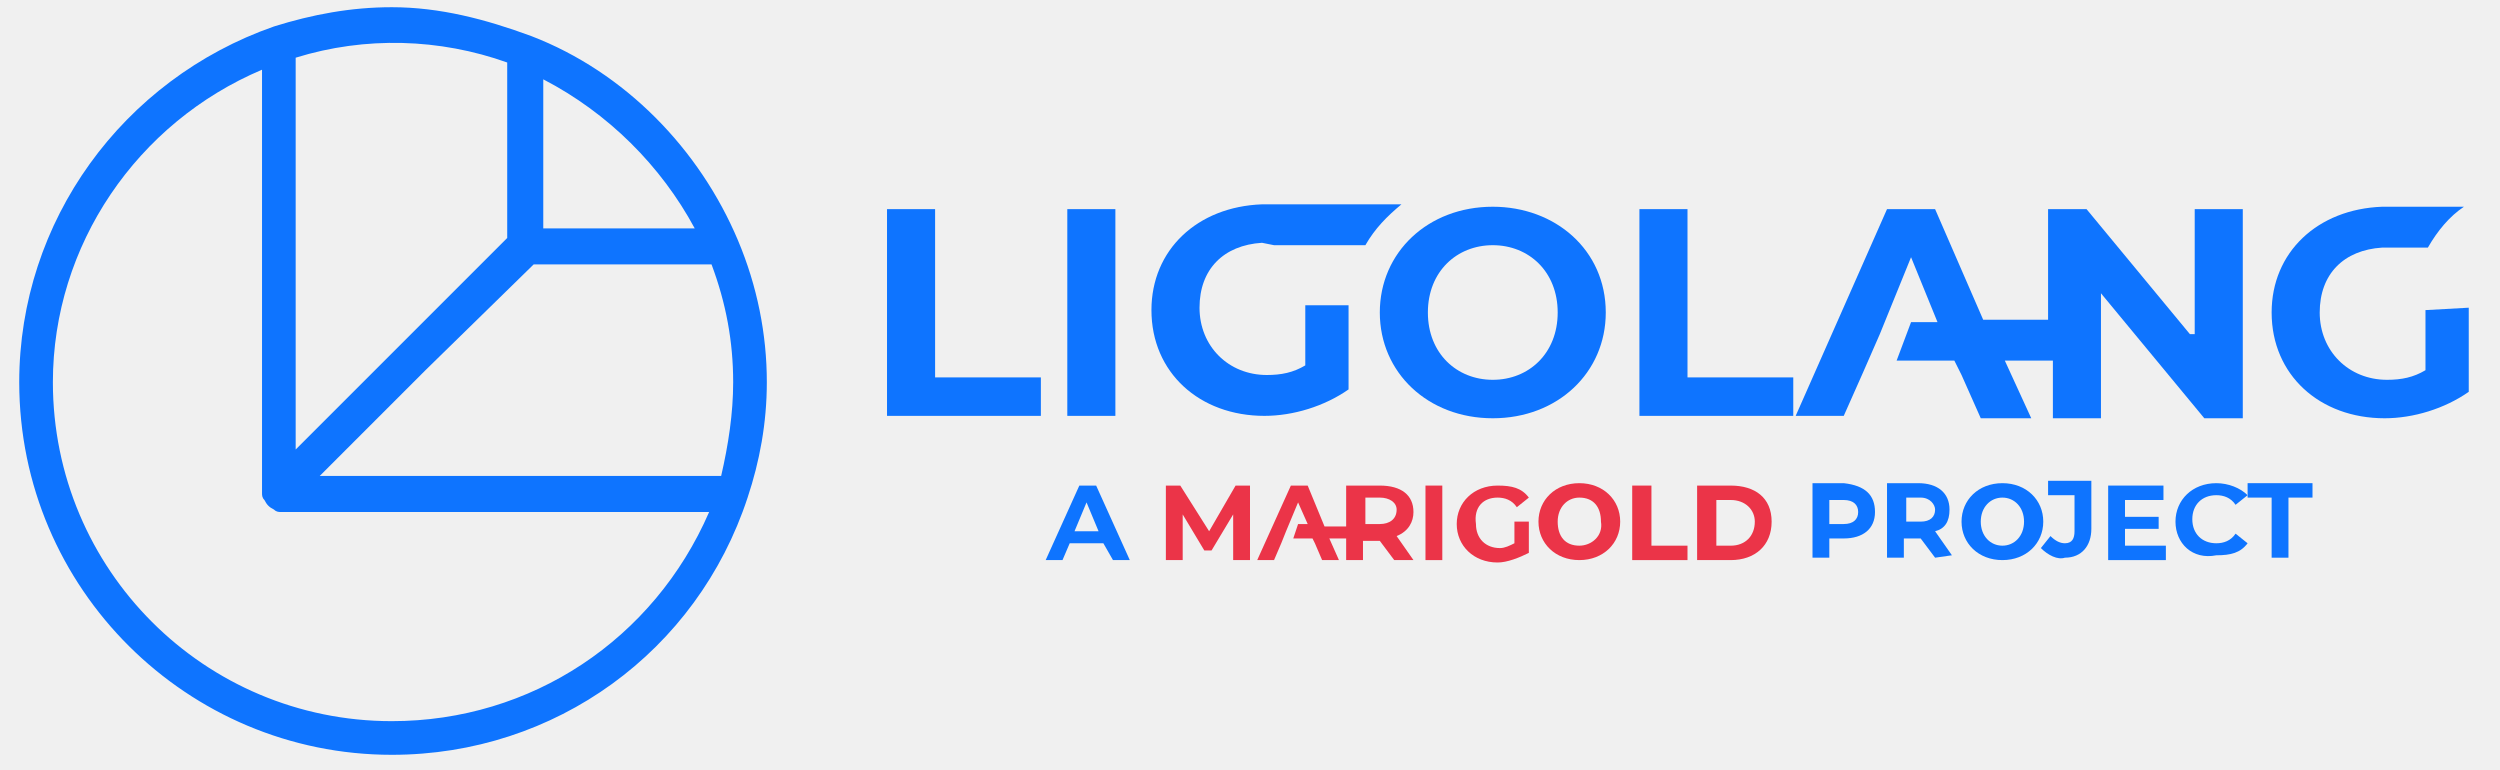
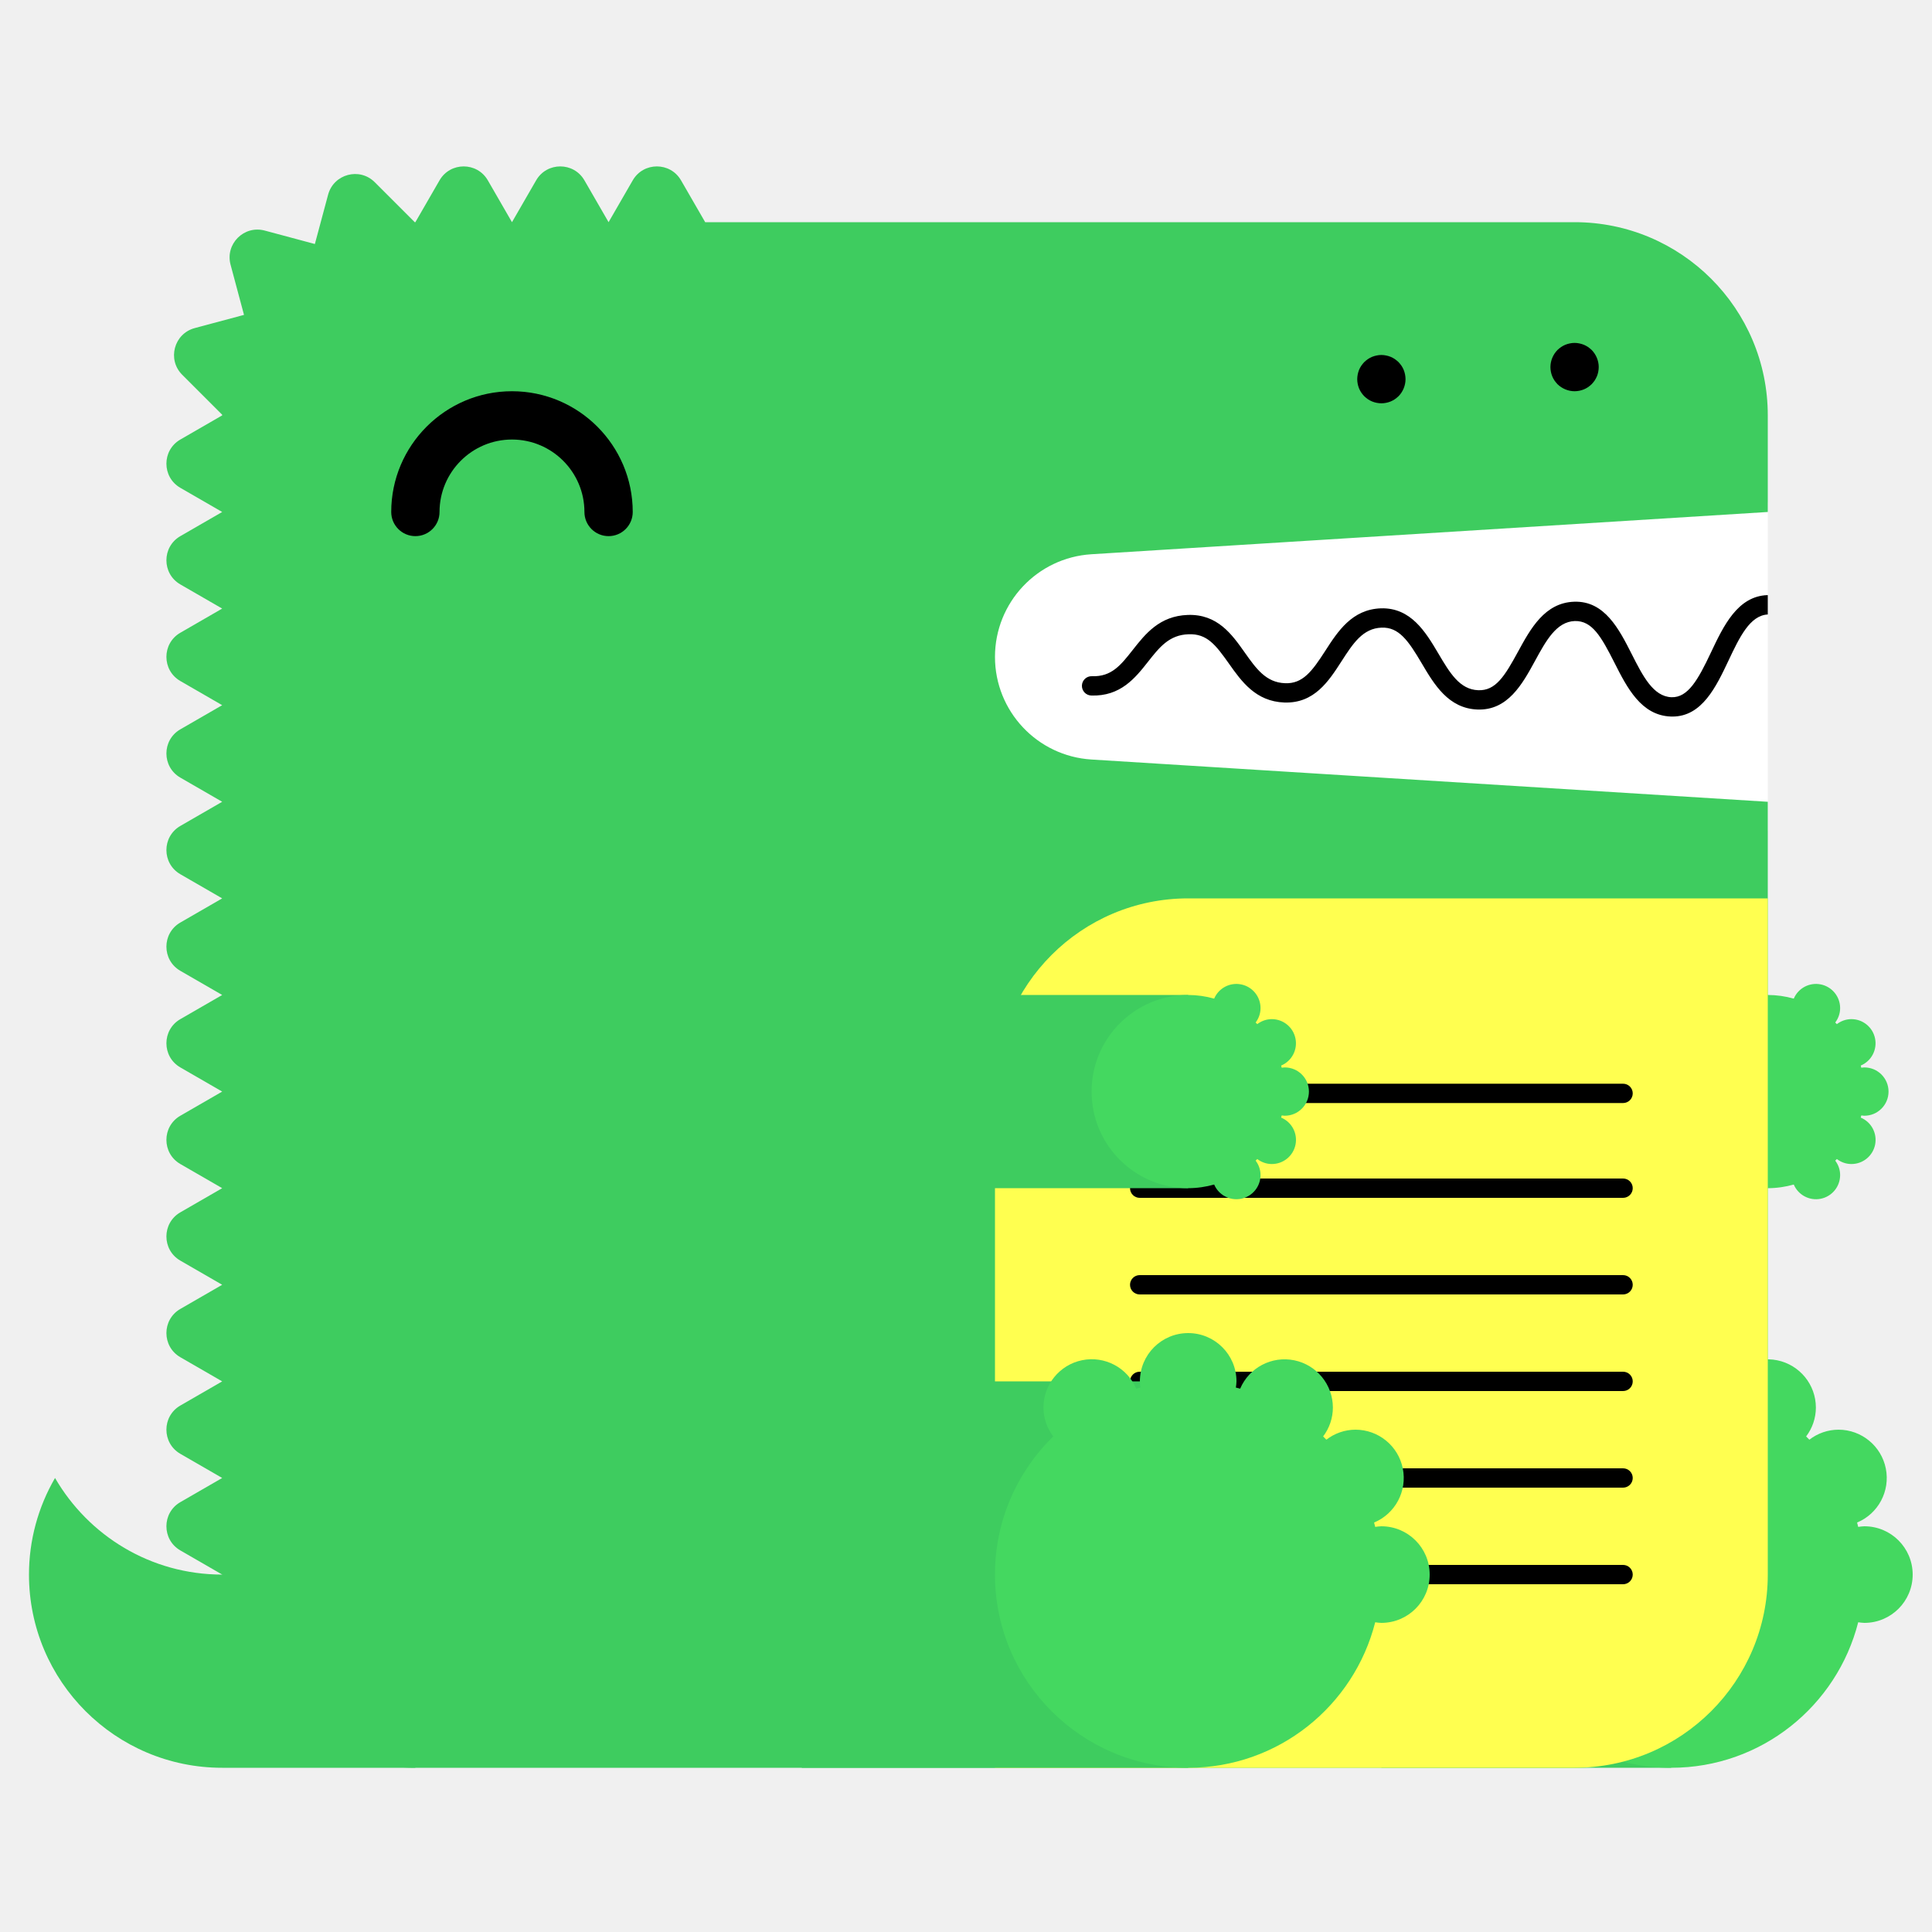
- <svg xmlns="http://www.w3.org/2000/svg" version="1.1" id="Calque_1" x="0px" y="0px" viewBox="0 0 104 32" style="enable-background:new 0 0 104 32;" xml:space="preserve">
-   <style type="text/css">
- 	.st0{fill:#0E74FF;}
- 	.st1{fill:#EB3448;}
- </style>
-   <g>
-     <g>
-       <polygon class="st0" points="38.9,8.7 36.9,8.7 36.9,17.3 43.3,17.3 43.3,15.7 38.9,15.7   " />
-       <rect x="44.4" y="8.7" class="st0" width="2" height="8.6" />
-       <path class="st0" d="M62.1,8.6c-2.7,0-4.7,1.9-4.7,4.4s2,4.4,4.7,4.4c2.7,0,4.7-1.9,4.7-4.4C66.8,10.4,64.7,8.6,62.1,8.6z     M62.1,15.8c-1.5,0-2.7-1.1-2.7-2.8s1.2-2.8,2.7-2.8s2.7,1.1,2.7,2.8S63.6,15.8,62.1,15.8z" />
-       <polygon class="st0" points="70.2,8.7 68.2,8.7 68.2,17.3 74.6,17.3 74.6,15.7 70.2,15.7   " />
-       <path class="st0" d="M91.1,13.9l-4.3-5.2h-1.6v4.6c-0.6,0-1.6,0-2.7,0l-2-4.6h-2l-3.8,8.6h2l0.8-1.8l0,0l0.7-1.6l1.3-3.2l1.1,2.7    c-0.6,0-1.1,0-1.1,0l-0.6,1.6h2.4l0.3,0.6l0.8,1.8h2.1l-1.1-2.4h2v2.4h2v-5.2l4.3,5.2h1.6V8.7h-2v5.2H91.1z" />
-       <path class="st0" d="M53,10.2h3h0.8c0.4-0.7,0.9-1.2,1.5-1.7h-5.5h-0.1h-0.1h-0.1l0,0c-2.7,0.1-4.6,1.9-4.6,4.4    c0,2.6,2,4.4,4.7,4.4c1.2,0,2.5-0.4,3.5-1.1v-3.5h-1.8v2.5c-0.5,0.3-1,0.4-1.6,0.4c-1.6,0-2.8-1.2-2.8-2.8c0-1.6,1-2.6,2.6-2.7    l0,0L53,10.2L53,10.2z" />
-       <path class="st0" d="M100.9,12.9v2.5c-0.5,0.3-1,0.4-1.6,0.4c-1.6,0-2.8-1.2-2.8-2.8c0-1.6,1-2.6,2.6-2.7l0,0h0.5h1.4    c0.4-0.7,0.9-1.3,1.5-1.7h-3.1h-0.1h-0.1h-0.1l0,0c-2.7,0.1-4.6,1.9-4.6,4.4c0,2.6,2,4.4,4.7,4.4c1.2,0,2.5-0.4,3.5-1.1v-3.5    L100.9,12.9L100.9,12.9z" />
-     </g>
-     <g>
-       <g>
-         <polygon class="st1" points="51.4,20.2 50.3,22.1 49.1,20.2 48.5,20.2 48.5,23.3 49.2,23.3 49.2,21.4 50.1,22.9 50.4,22.9      51.3,21.4 51.3,23.3 52,23.3 52,20.2    " />
-       </g>
-       <g>
-         <path class="st1" d="M58.8,21.3c0-0.7-0.5-1.1-1.4-1.1h-1.4v1.7h-0.9l-0.7-1.7h-0.7l-1.4,3.1h0.7l0.3-0.7l0.2-0.5l0.5-1.2     l0.4,0.9H54l-0.2,0.6h0.8l0.1,0.2l0.3,0.7h0.7l-0.4-0.9h0.7v0.9h0.7v-0.8h0.6h0.1l0.6,0.8h0.8l-0.7-1     C58.6,22.1,58.8,21.7,58.8,21.3z M57.4,21.8h-0.6v-1.1h0.6c0.4,0,0.7,0.2,0.7,0.5C58.1,21.6,57.8,21.8,57.4,21.8z" />
-       </g>
-       <g>
-         <rect x="59.3" y="20.2" class="st1" width="0.7" height="3.1" />
-       </g>
-       <g>
-         <path class="st1" d="M62.3,20.7c0.3,0,0.6,0.1,0.8,0.4l0.5-0.4c-0.3-0.4-0.7-0.5-1.3-0.5c-1,0-1.7,0.7-1.7,1.6     c0,0.9,0.7,1.6,1.7,1.6c0.4,0,0.9-0.2,1.3-0.4v-1.3h-0.6v0.9c-0.2,0.1-0.4,0.2-0.6,0.2c-0.6,0-1-0.4-1-1     C61.3,21.1,61.7,20.7,62.3,20.7z" />
-       </g>
-       <g>
-         <path class="st1" d="M65.7,20.1c-1,0-1.7,0.7-1.7,1.6c0,0.9,0.7,1.6,1.7,1.6c1,0,1.7-0.7,1.7-1.6C67.4,20.8,66.7,20.1,65.7,20.1z      M65.7,22.7c-0.6,0-0.9-0.4-0.9-1c0-0.6,0.4-1,0.9-1c0.6,0,0.9,0.4,0.9,1C66.7,22.3,66.2,22.7,65.7,22.7z" />
-       </g>
-       <g>
-         <polygon class="st1" points="68.7,20.2 67.9,20.2 67.9,23.3 70.2,23.3 70.2,22.7 68.7,22.7    " />
-       </g>
-       <g>
-         <path class="st1" d="M72,20.2h-1.4v3.1H72c1,0,1.7-0.6,1.7-1.6C73.7,20.7,73,20.2,72,20.2z M72,22.7h-0.6v-1.9H72     c0.6,0,1,0.4,1,0.9C73,22.3,72.6,22.7,72,22.7z" />
-       </g>
-       <g>
-         <g>
-           <path class="st0" d="M45.9,22.6h-1.4l-0.3,0.7h-0.7l1.4-3.1h0.7l1.4,3.1h-0.7L45.9,22.6z M45.7,22.1l-0.5-1.2l-0.5,1.2H45.7z" />
-         </g>
-       </g>
-       <g>
-         <g>
-           <path class="st0" d="M78,21.3c0,0.7-0.5,1.1-1.3,1.1h-0.6v0.8h-0.7v-3.1h1.3C77.6,20.2,78,20.6,78,21.3z M77.3,21.3      c0-0.3-0.2-0.5-0.6-0.5h-0.6v1h0.6C77.1,21.8,77.3,21.6,77.3,21.3z" />
-         </g>
-         <g>
-           <path class="st0" d="M80.5,23.2l-0.6-0.8h-0.1h-0.6v0.8h-0.7v-3.1h1.3c0.8,0,1.3,0.4,1.3,1.1c0,0.5-0.2,0.8-0.6,0.9l0.7,1      L80.5,23.2L80.5,23.2z M79.9,20.7h-0.6v1h0.6c0.4,0,0.6-0.2,0.6-0.5C80.5,21,80.3,20.7,79.9,20.7z" />
-         </g>
-         <g>
-           <path class="st0" d="M81.6,21.7c0-0.9,0.7-1.6,1.7-1.6s1.7,0.7,1.7,1.6c0,0.9-0.7,1.6-1.7,1.6C82.3,23.3,81.6,22.6,81.6,21.7z       M84.2,21.7c0-0.6-0.4-1-0.9-1s-0.9,0.4-0.9,1c0,0.6,0.4,1,0.9,1S84.2,22.3,84.2,21.7z" />
-         </g>
-         <g>
-           <path class="st0" d="M84.9,22.8l0.4-0.5c0.2,0.2,0.4,0.3,0.6,0.3c0.3,0,0.4-0.2,0.4-0.5v-1.5h-1.1v-0.6H87v2      c0,0.7-0.4,1.2-1.1,1.2C85.6,23.3,85.2,23.1,84.9,22.8z" />
-         </g>
-         <g>
-           <path class="st0" d="M90.1,22.7v0.6h-2.4v-3.1h2.3v0.6h-1.6v0.7h1.4V22h-1.4v0.7L90.1,22.7L90.1,22.7z" />
-         </g>
-         <g>
-           <path class="st0" d="M90.5,21.7c0-0.9,0.7-1.6,1.7-1.6c0.5,0,1,0.2,1.3,0.5l-0.5,0.4c-0.2-0.3-0.5-0.4-0.8-0.4c-0.6,0-1,0.4-1,1      c0,0.6,0.4,1,1,1c0.3,0,0.6-0.1,0.8-0.4l0.5,0.4c-0.3,0.4-0.7,0.5-1.3,0.5C91.2,23.3,90.5,22.6,90.5,21.7z" />
-         </g>
-         <g>
-           <path class="st0" d="M94.5,20.7h-1v-0.6h2.7v0.6h-1v2.5h-0.7L94.5,20.7L94.5,20.7z" />
-         </g>
-       </g>
-     </g>
-   </g>
-   <g>
-     <g>
-       <path class="st0" d="M31.9,15.9c0-2-0.4-4-1.2-5.9l0,0c-1.6-3.8-4.7-7-8.6-8.5c-1.9-0.7-3.8-1.2-5.8-1.2c-1.7,0-3.3,0.3-4.9,0.8    C5.1,3.3,0.8,9.2,0.8,15.9c0,8.6,7,15.5,15.5,15.5c6.8,0,12.7-4.3,14.8-10.7l0,0C31.6,19.2,31.9,17.6,31.9,15.9z M22.6,3.3    c2.7,1.4,4.9,3.6,6.3,6.2h-6.3V3.3z M22.2,11h7.4c0.6,1.6,0.9,3.2,0.9,4.9c0,1.3-0.2,2.6-0.5,3.9H13.3l4.4-4.4L22.2,11z M21.1,2.6    v7.3l-8.8,8.8V2.4C15.2,1.5,18.3,1.6,21.1,2.6z M16.3,30C8.5,30,2.2,23.7,2.2,15.9c0-5.7,3.5-10.8,8.7-13v17.6    c0,0.1,0,0.2,0.1,0.3l0,0l0,0c0.1,0.2,0.2,0.3,0.4,0.4l0,0l0,0c0.1,0.1,0.2,0.1,0.3,0.1h17.8C27.2,26.6,22.1,30,16.3,30z" />
-     </g>
+ <svg xmlns="http://www.w3.org/2000/svg" width="200" height="200" viewBox="0 0 200 200">
+   <g fill="none" fill-rule="evenodd">
+     <path fill="#FFF" d="M99 52h84v34H99z" />
+     <path d="M23 163c-7.398 0-13.843-4.027-17.303-10A19.886 19.886 0 0 0 3 163c0 11.046 8.954 20 20 20h20v-20H23z" fill="#3ECC5F" />
+     <path d="M112.98 57.376L183 53V43c0-11.046-8.954-20-20-20H73l-2.5-4.33c-1.112-1.925-3.889-1.925-5 0L63 23l-2.5-4.33c-1.111-1.925-3.889-1.925-5 0L53 23l-2.5-4.33c-1.111-1.925-3.889-1.925-5 0L43 23c-.022 0-.042.003-.065.003l-4.142-4.141c-1.57-1.571-4.252-.853-4.828 1.294l-1.369 5.104-5.192-1.392c-2.148-.575-4.111 1.389-3.535 3.536l1.39 5.193-5.102 1.367c-2.148.576-2.867 3.259-1.296 4.83l4.142 4.142c0 .021-.003.042-.003.064l-4.33 2.5c-1.925 1.111-1.925 3.889 0 5L23 53l-4.33 2.5c-1.925 1.111-1.925 3.889 0 5L23 63l-4.33 2.5c-1.925 1.111-1.925 3.889 0 5L23 73l-4.33 2.5c-1.925 1.111-1.925 3.889 0 5L23 83l-4.33 2.5c-1.925 1.111-1.925 3.889 0 5L23 93l-4.33 2.5c-1.925 1.111-1.925 3.889 0 5L23 103l-4.33 2.5c-1.925 1.111-1.925 3.889 0 5L23 113l-4.33 2.5c-1.925 1.111-1.925 3.889 0 5L23 123l-4.33 2.5c-1.925 1.111-1.925 3.889 0 5L23 133l-4.33 2.5c-1.925 1.111-1.925 3.889 0 5L23 143l-4.33 2.5c-1.925 1.111-1.925 3.889 0 5L23 153l-4.33 2.5c-1.925 1.111-1.925 3.889 0 5L23 163c0 11.046 8.954 20 20 20h120c11.046 0 20-8.954 20-20V83l-70.02-4.376A10.645 10.645 0 0 1 103 68c0-5.621 4.37-10.273 9.98-10.624" fill="#3ECC5F" />
+     <path fill="#3ECC5F" d="M143 183h30v-40h-30z" />
+     <path d="M193 158c-.219 0-.428.037-.639.064-.038-.15-.074-.301-.116-.451A5 5 0 0 0 190.32 148a4.96 4.96 0 0 0-3.016 1.036 26.531 26.531 0 0 0-.335-.336 4.955 4.955 0 0 0 1.011-2.987 5 5 0 0 0-9.599-1.959c-.148-.042-.297-.077-.445-.115.027-.211.064-.42.064-.639a5 5 0 0 0-5-5 5 5 0 0 0-5 5c0 .219.037.428.064.639-.148.038-.297.073-.445.115a4.998 4.998 0 0 0-9.599 1.959c0 1.125.384 2.151 1.011 2.987-3.717 3.632-6.031 8.693-6.031 14.3 0 11.046 8.954 20 20 20 9.339 0 17.16-6.41 19.361-15.064.211.027.42.064.639.064a5 5 0 0 0 5-5 5 5 0 0 0-5-5" fill="#44D860" />
+     <path fill="#3ECC5F" d="M153 123h30v-20h-30z" />
+     <path d="M193 115.5a2.5 2.5 0 1 0 0-5c-.109 0-.214.019-.319.032-.02-.075-.037-.15-.058-.225a2.501 2.501 0 0 0-.963-4.807c-.569 0-1.088.197-1.508.518a6.653 6.653 0 0 0-.168-.168c.314-.417.506-.931.506-1.494a2.5 2.5 0 0 0-4.8-.979A9.987 9.987 0 0 0 183 103c-5.522 0-10 4.478-10 10s4.478 10 10 10c.934 0 1.833-.138 2.69-.377a2.5 2.5 0 0 0 4.8-.979c0-.563-.192-1.077-.506-1.494.057-.055.113-.111.168-.168.42.321.939.518 1.508.518a2.5 2.5 0 0 0 .963-4.807c.021-.074.038-.15.058-.225.105.013.21.032.319.032" fill="#44D860" />
+     <path d="M63 55.5a2.5 2.5 0 0 1-2.5-2.5c0-4.136-3.364-7.5-7.5-7.5s-7.5 3.364-7.5 7.5a2.5 2.5 0 1 1-5 0c0-6.893 5.607-12.5 12.5-12.5S65.5 46.107 65.5 53a2.5 2.5 0 0 1-2.5 2.5" fill="#000" />
+     <path d="M103 183h60c11.046 0 20-8.954 20-20V93h-60c-11.046 0-20 8.954-20 20v70z" fill="#FFFF50" />
+     <path d="M168.02 124h-50.04a1 1 0 1 1 0-2h50.04a1 1 0 1 1 0 2m0 20h-50.04a1 1 0 1 1 0-2h50.04a1 1 0 1 1 0 2m0 20h-50.04a1 1 0 1 1 0-2h50.04a1 1 0 1 1 0 2m0-49.814h-50.04a1 1 0 1 1 0-2h50.04a1 1 0 1 1 0 2m0 19.814h-50.04a1 1 0 1 1 0-2h50.04a1 1 0 1 1 0 2m0 20h-50.04a1 1 0 1 1 0-2h50.04a1 1 0 1 1 0 2M183 61.611c-.012 0-.022-.006-.034-.005-3.09.105-4.552 3.196-5.842 5.923-1.346 2.85-2.387 4.703-4.093 4.647-1.889-.068-2.969-2.202-4.113-4.46-1.314-2.594-2.814-5.536-5.963-5.426-3.046.104-4.513 2.794-5.807 5.167-1.377 2.528-2.314 4.065-4.121 3.994-1.927-.07-2.951-1.805-4.136-3.813-1.321-2.236-2.848-4.75-5.936-4.664-2.994.103-4.465 2.385-5.763 4.4-1.373 2.13-2.335 3.428-4.165 3.351-1.973-.07-2.992-1.51-4.171-3.177-1.324-1.873-2.816-3.993-5.895-3.89-2.928.1-4.399 1.97-5.696 3.618-1.232 1.564-2.194 2.802-4.229 2.724a1 1 0 0 0-.072 2c3.017.101 4.545-1.8 5.872-3.487 1.177-1.496 2.193-2.787 4.193-2.855 1.926-.082 2.829 1.115 4.195 3.045 1.297 1.834 2.769 3.914 5.731 4.021 3.103.104 4.596-2.215 5.918-4.267 1.182-1.834 2.202-3.417 4.15-3.484 1.793-.067 2.769 1.35 4.145 3.681 1.297 2.197 2.766 4.686 5.787 4.796 3.125.108 4.634-2.62 5.949-5.035 1.139-2.088 2.214-4.06 4.119-4.126 1.793-.042 2.728 1.595 4.111 4.33 1.292 2.553 2.757 5.445 5.825 5.556l.169.003c3.064 0 4.518-3.075 5.805-5.794 1.139-2.41 2.217-4.68 4.067-4.773v-2z" fill="#000" />
+     <path fill="#3ECC5F" d="M83 183h40v-40H83z" />
+     <path d="M143 158c-.219 0-.428.037-.639.064-.038-.15-.074-.301-.116-.451A5 5 0 0 0 140.32 148a4.96 4.96 0 0 0-3.016 1.036 26.531 26.531 0 0 0-.335-.336 4.955 4.955 0 0 0 1.011-2.987 5 5 0 0 0-9.599-1.959c-.148-.042-.297-.077-.445-.115.027-.211.064-.42.064-.639a5 5 0 0 0-5-5 5 5 0 0 0-5 5c0 .219.037.428.064.639-.148.038-.297.073-.445.115a4.998 4.998 0 0 0-9.599 1.959c0 1.125.384 2.151 1.011 2.987-3.717 3.632-6.031 8.693-6.031 14.3 0 11.046 8.954 20 20 20 9.339 0 17.16-6.41 19.361-15.064.211.027.42.064.639.064a5 5 0 0 0 5-5 5 5 0 0 0-5-5" fill="#44D860" />
+     <path fill="#3ECC5F" d="M83 123h40v-20H83z" />
+     <path d="M133 115.5a2.5 2.5 0 1 0 0-5c-.109 0-.214.019-.319.032-.02-.075-.037-.15-.058-.225a2.501 2.501 0 0 0-.963-4.807c-.569 0-1.088.197-1.508.518a6.653 6.653 0 0 0-.168-.168c.314-.417.506-.931.506-1.494a2.5 2.5 0 0 0-4.8-.979A9.987 9.987 0 0 0 123 103c-5.522 0-10 4.478-10 10s4.478 10 10 10c.934 0 1.833-.138 2.69-.377a2.5 2.5 0 0 0 4.8-.979c0-.563-.192-1.077-.506-1.494.057-.055.113-.111.168-.168.42.321.939.518 1.508.518a2.5 2.5 0 0 0 .963-4.807c.021-.074.038-.15.058-.225.105.013.21.032.319.032" fill="#44D860" />
+     <path d="M143 41.75c-.16 0-.33-.02-.49-.05a2.52 2.52 0 0 1-.47-.14c-.15-.06-.29-.14-.431-.23-.13-.09-.259-.2-.38-.31-.109-.12-.219-.24-.309-.38s-.17-.28-.231-.43a2.619 2.619 0 0 1-.189-.96c0-.16.02-.33.05-.49.03-.16.08-.31.139-.47.061-.15.141-.29.231-.43.09-.13.2-.26.309-.38.121-.11.25-.22.38-.31.141-.09.281-.17.431-.23.149-.06.31-.11.47-.14.32-.07.65-.07.98 0 .159.03.32.08.47.14.149.06.29.14.43.23.13.09.259.2.38.31.11.12.22.25.31.38.09.14.17.28.23.43.06.16.11.31.14.47.029.16.05.33.05.49 0 .66-.271 1.31-.73 1.77-.121.11-.25.22-.38.31-.14.09-.281.17-.43.23a2.565 2.565 0 0 1-.96.19m20-1.25c-.66 0-1.3-.27-1.771-.73a3.802 3.802 0 0 1-.309-.38c-.09-.14-.17-.28-.231-.43a2.619 2.619 0 0 1-.189-.96c0-.66.27-1.3.729-1.77.121-.11.25-.22.38-.31.141-.09.281-.17.431-.23.149-.06.31-.11.47-.14.32-.07.66-.07.98 0 .159.03.32.08.47.14.149.06.29.14.43.23.13.09.259.2.38.31.459.47.73 1.11.73 1.77 0 .16-.021.33-.05.49-.03.16-.08.32-.14.47-.07.15-.14.29-.23.43-.09.13-.2.26-.31.38-.121.11-.25.22-.38.31-.14.09-.281.17-.43.23a2.565 2.565 0 0 1-.96.19" fill="#000" />
  </g>
</svg>
